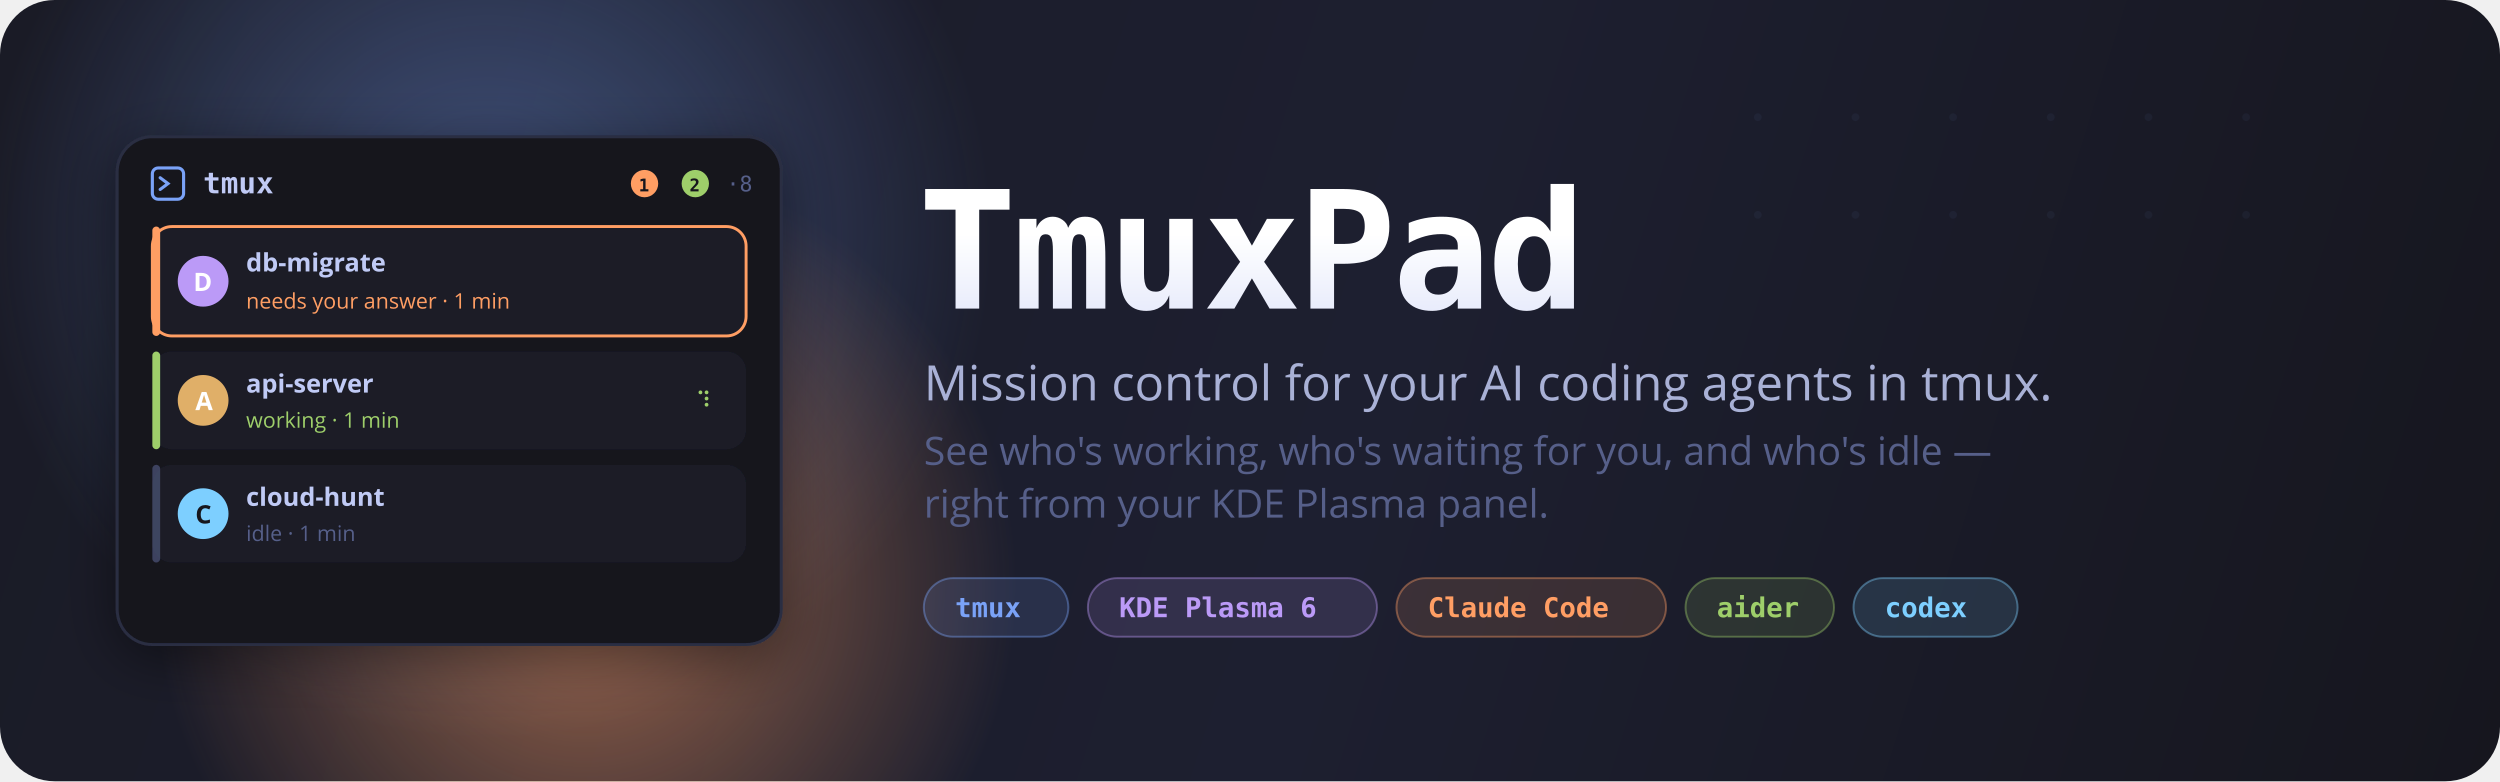
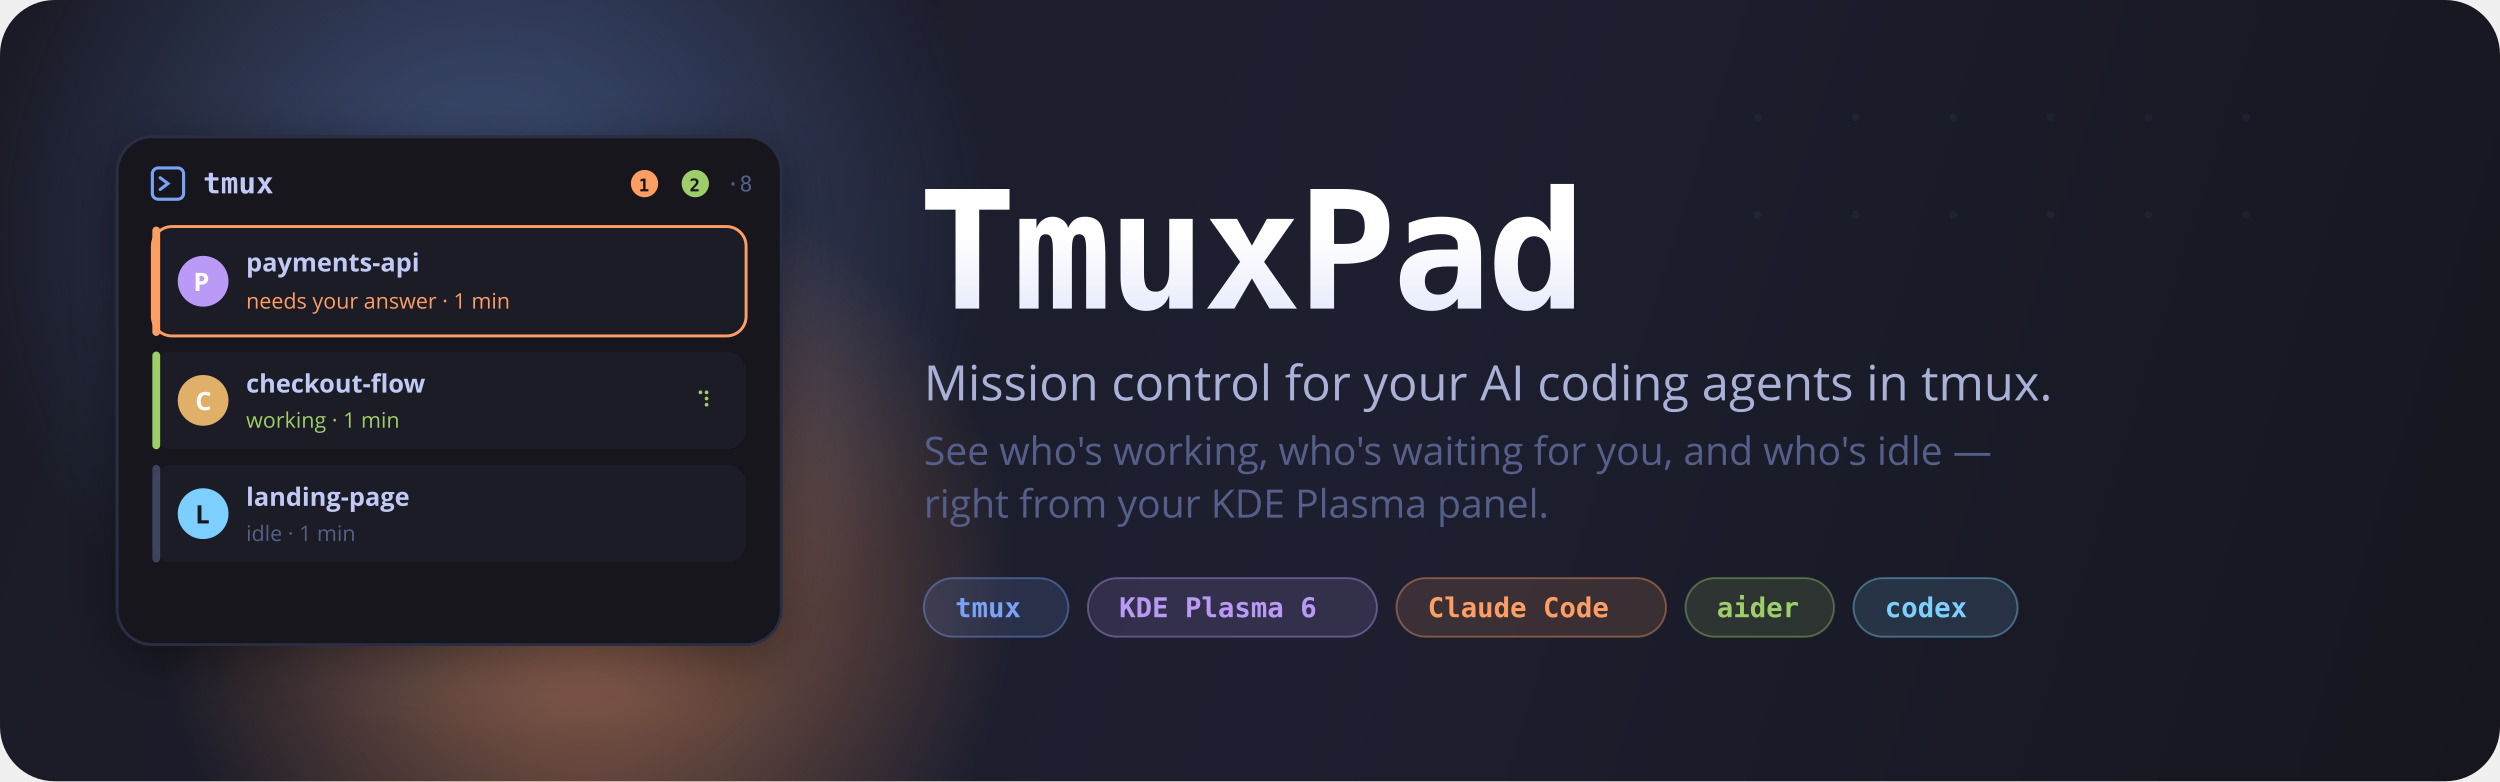
<svg xmlns="http://www.w3.org/2000/svg" width="1280" height="400" viewBox="0 0 1280 400" fill="none">
  <defs>
    <linearGradient id="bg" x1="0" y1="0" x2="1280" y2="400" gradientUnits="userSpaceOnUse">
      <stop offset="0" stop-color="#1a1b26" />
      <stop offset="0.55" stop-color="#1d1f30" />
      <stop offset="1" stop-color="#16161e" />
    </linearGradient>
    <radialGradient id="glowO" cx="0.5" cy="0.5" r="0.5">
      <stop offset="0" stop-color="#ff9e64" stop-opacity="0.55" />
      <stop offset="1" stop-color="#ff9e64" stop-opacity="0" />
    </radialGradient>
    <radialGradient id="glowB" cx="0.5" cy="0.5" r="0.5">
      <stop offset="0" stop-color="#7aa2f7" stop-opacity="0.40" />
      <stop offset="1" stop-color="#7aa2f7" stop-opacity="0" />
    </radialGradient>
    <linearGradient id="title" x1="470" y1="120" x2="470" y2="230" gradientUnits="userSpaceOnUse">
      <stop offset="0" stop-color="#ffffff" />
      <stop offset="1" stop-color="#c0caf5" />
    </linearGradient>
    <filter id="soft" x="-20%" y="-20%" width="140%" height="140%">
      <feDropShadow dx="0" dy="6" stdDeviation="14" flood-color="#000000" flood-opacity="0.45" />
    </filter>
  </defs>
  <rect width="1280" height="400" rx="28" fill="url(#bg)" />
  <circle cx="250" cy="120" r="260" fill="url(#glowB)" />
  <circle cx="300" cy="300" r="220" fill="url(#glowO)" />
  <g fill="#7aa2f7" opacity="0.05">
    <circle cx="900" cy="60" r="2" />
    <circle cx="950" cy="60" r="2" />
    <circle cx="1000" cy="60" r="2" />
    <circle cx="1050" cy="60" r="2" />
    <circle cx="1100" cy="60" r="2" />
    <circle cx="1150" cy="60" r="2" />
    <circle cx="900" cy="110" r="2" />
    <circle cx="950" cy="110" r="2" />
    <circle cx="1000" cy="110" r="2" />
    <circle cx="1050" cy="110" r="2" />
    <circle cx="1100" cy="110" r="2" />
    <circle cx="1150" cy="110" r="2" />
  </g>
  <g filter="url(#soft)">
    <rect x="60" y="70" width="340" height="260" rx="18" fill="#16161e" stroke="#2a2e42" stroke-width="1.5" />
    <rect x="78" y="86" width="16" height="16" rx="3" fill="none" stroke="#7aa2f7" stroke-width="1.6" />
    <path d="M82 91 l4 3 -4 3" stroke="#7aa2f7" stroke-width="1.6" fill="none" stroke-linecap="round" />
    <text x="104" y="99" font-family="JetBrains Mono, monospace" font-weight="700" font-size="15" fill="#c0caf5">tmux</text>
    <circle cx="330" cy="94" r="7" fill="#ff9e64" />
    <text x="327" y="98" font-family="JetBrains Mono, monospace" font-size="9" font-weight="700" fill="#16161e">1</text>
    <circle cx="356" cy="94" r="7" fill="#9ece6a" />
    <text x="353" y="98" font-family="JetBrains Mono, monospace" font-size="9" font-weight="700" fill="#16161e">2</text>
    <text x="372" y="98" font-family="JetBrains Mono, monospace" font-size="11" fill="#565f89">·8</text>
    <rect x="78" y="116" width="304" height="56" rx="10" fill="#1a1b26" stroke="#ff9e64" stroke-width="1.5" />
    <rect x="78" y="116" width="4" height="56" rx="2" fill="#ff9e64" />
    <circle cx="104" cy="144" r="13" fill="#bb9af7" />
-     <text x="99" y="149" font-family="OpenSans, sans-serif" font-weight="700" font-size="13" fill="#fff">D</text>
-     <text x="126" y="139" font-family="OpenSans, sans-serif" font-weight="700" font-size="13" fill="#c0caf5">db-migrate</text>
+     <text x="99" y="149" font-family="OpenSans, sans-serif" font-weight="700" font-size="13" fill="#fff">P</text>
+     <text x="126" y="139" font-family="OpenSans, sans-serif" font-weight="700" font-size="13" fill="#c0caf5">payments-api</text>
    <text x="126" y="158" font-family="OpenSans, sans-serif" font-size="11" fill="#ff9e64">needs your answer · 1 min</text>
    <rect x="78" y="180" width="304" height="50" rx="10" fill="#1a1b26" />
    <rect x="78" y="180" width="4" height="50" rx="2" fill="#9ece6a" />
    <circle cx="104" cy="205" r="13" fill="#e0af68" />
-     <text x="100" y="210" font-family="OpenSans, sans-serif" font-weight="700" font-size="13" fill="#fff">A</text>
-     <text x="126" y="201" font-family="OpenSans, sans-serif" font-weight="700" font-size="13" fill="#c0caf5">api-server</text>
+     <text x="100" y="210" font-family="OpenSans, sans-serif" font-weight="700" font-size="13" fill="#fff">C</text>
+     <text x="126" y="201" font-family="OpenSans, sans-serif" font-weight="700" font-size="13" fill="#c0caf5">checkout-flow</text>
    <text x="126" y="219" font-family="OpenSans, sans-serif" font-size="11" fill="#9ece6a">working · 1 min</text>
    <text x="356" y="210" font-family="JetBrains Mono, monospace" font-size="14" fill="#9ece6a">⠹</text>
    <rect x="78" y="238" width="304" height="50" rx="10" fill="#1a1b26" />
    <rect x="78" y="238" width="4" height="50" rx="2" fill="#565f89" opacity="0.6" />
    <circle cx="104" cy="263" r="13" fill="#7dcfff" />
-     <text x="100" y="268" font-family="OpenSans, sans-serif" font-weight="700" font-size="13" fill="#16161e">C</text>
-     <text x="126" y="259" font-family="OpenSans, sans-serif" font-weight="700" font-size="13" fill="#c0caf5">cloud-hunt</text>
+     <text x="100" y="268" font-family="OpenSans, sans-serif" font-weight="700" font-size="13" fill="#16161e">L</text>
+     <text x="126" y="259" font-family="OpenSans, sans-serif" font-weight="700" font-size="13" fill="#c0caf5">landing-page</text>
    <text x="126" y="277" font-family="OpenSans, sans-serif" font-size="11" fill="#565f89">idle · 1 min</text>
  </g>
  <text x="470" y="158" font-family="JetBrains Mono, monospace" font-weight="800" font-size="84" fill="url(#title)" letter-spacing="-2">TmuxPad</text>
  <text x="473" y="205" font-family="Cantarell, OpenSans, sans-serif" font-size="25" fill="#a9b1d6">Mission control for your AI coding agents in tmux.</text>
  <text x="473" y="238" font-family="Cantarell, OpenSans, sans-serif" font-size="20" fill="#565f89">See who's working, who's waiting for you, and who's idle —</text>
  <text x="473" y="265" font-family="Cantarell, OpenSans, sans-serif" font-size="20" fill="#565f89">right from your KDE Plasma panel.</text>
  <g font-family="JetBrains Mono, monospace" font-size="14" font-weight="600">
    <rect x="473" y="296" width="74" height="30" rx="15" fill="#7aa2f7" fill-opacity="0.14" stroke="#7aa2f7" stroke-opacity="0.4" />
    <text x="489" y="316" fill="#7aa2f7">tmux</text>
    <rect x="557" y="296" width="148" height="30" rx="15" fill="#bb9af7" fill-opacity="0.14" stroke="#bb9af7" stroke-opacity="0.4" />
    <text x="573" y="316" fill="#bb9af7">KDE Plasma 6</text>
    <rect x="715" y="296" width="138" height="30" rx="15" fill="#ff9e64" fill-opacity="0.14" stroke="#ff9e64" stroke-opacity="0.4" />
    <text x="731" y="316" fill="#ff9e64">Claude Code</text>
    <rect x="863" y="296" width="76" height="30" rx="15" fill="#9ece6a" fill-opacity="0.14" stroke="#9ece6a" stroke-opacity="0.4" />
    <text x="879" y="316" fill="#9ece6a">aider</text>
    <rect x="949" y="296" width="84" height="30" rx="15" fill="#7dcfff" fill-opacity="0.14" stroke="#7dcfff" stroke-opacity="0.4" />
    <text x="965" y="316" fill="#7dcfff">codex</text>
  </g>
</svg>
